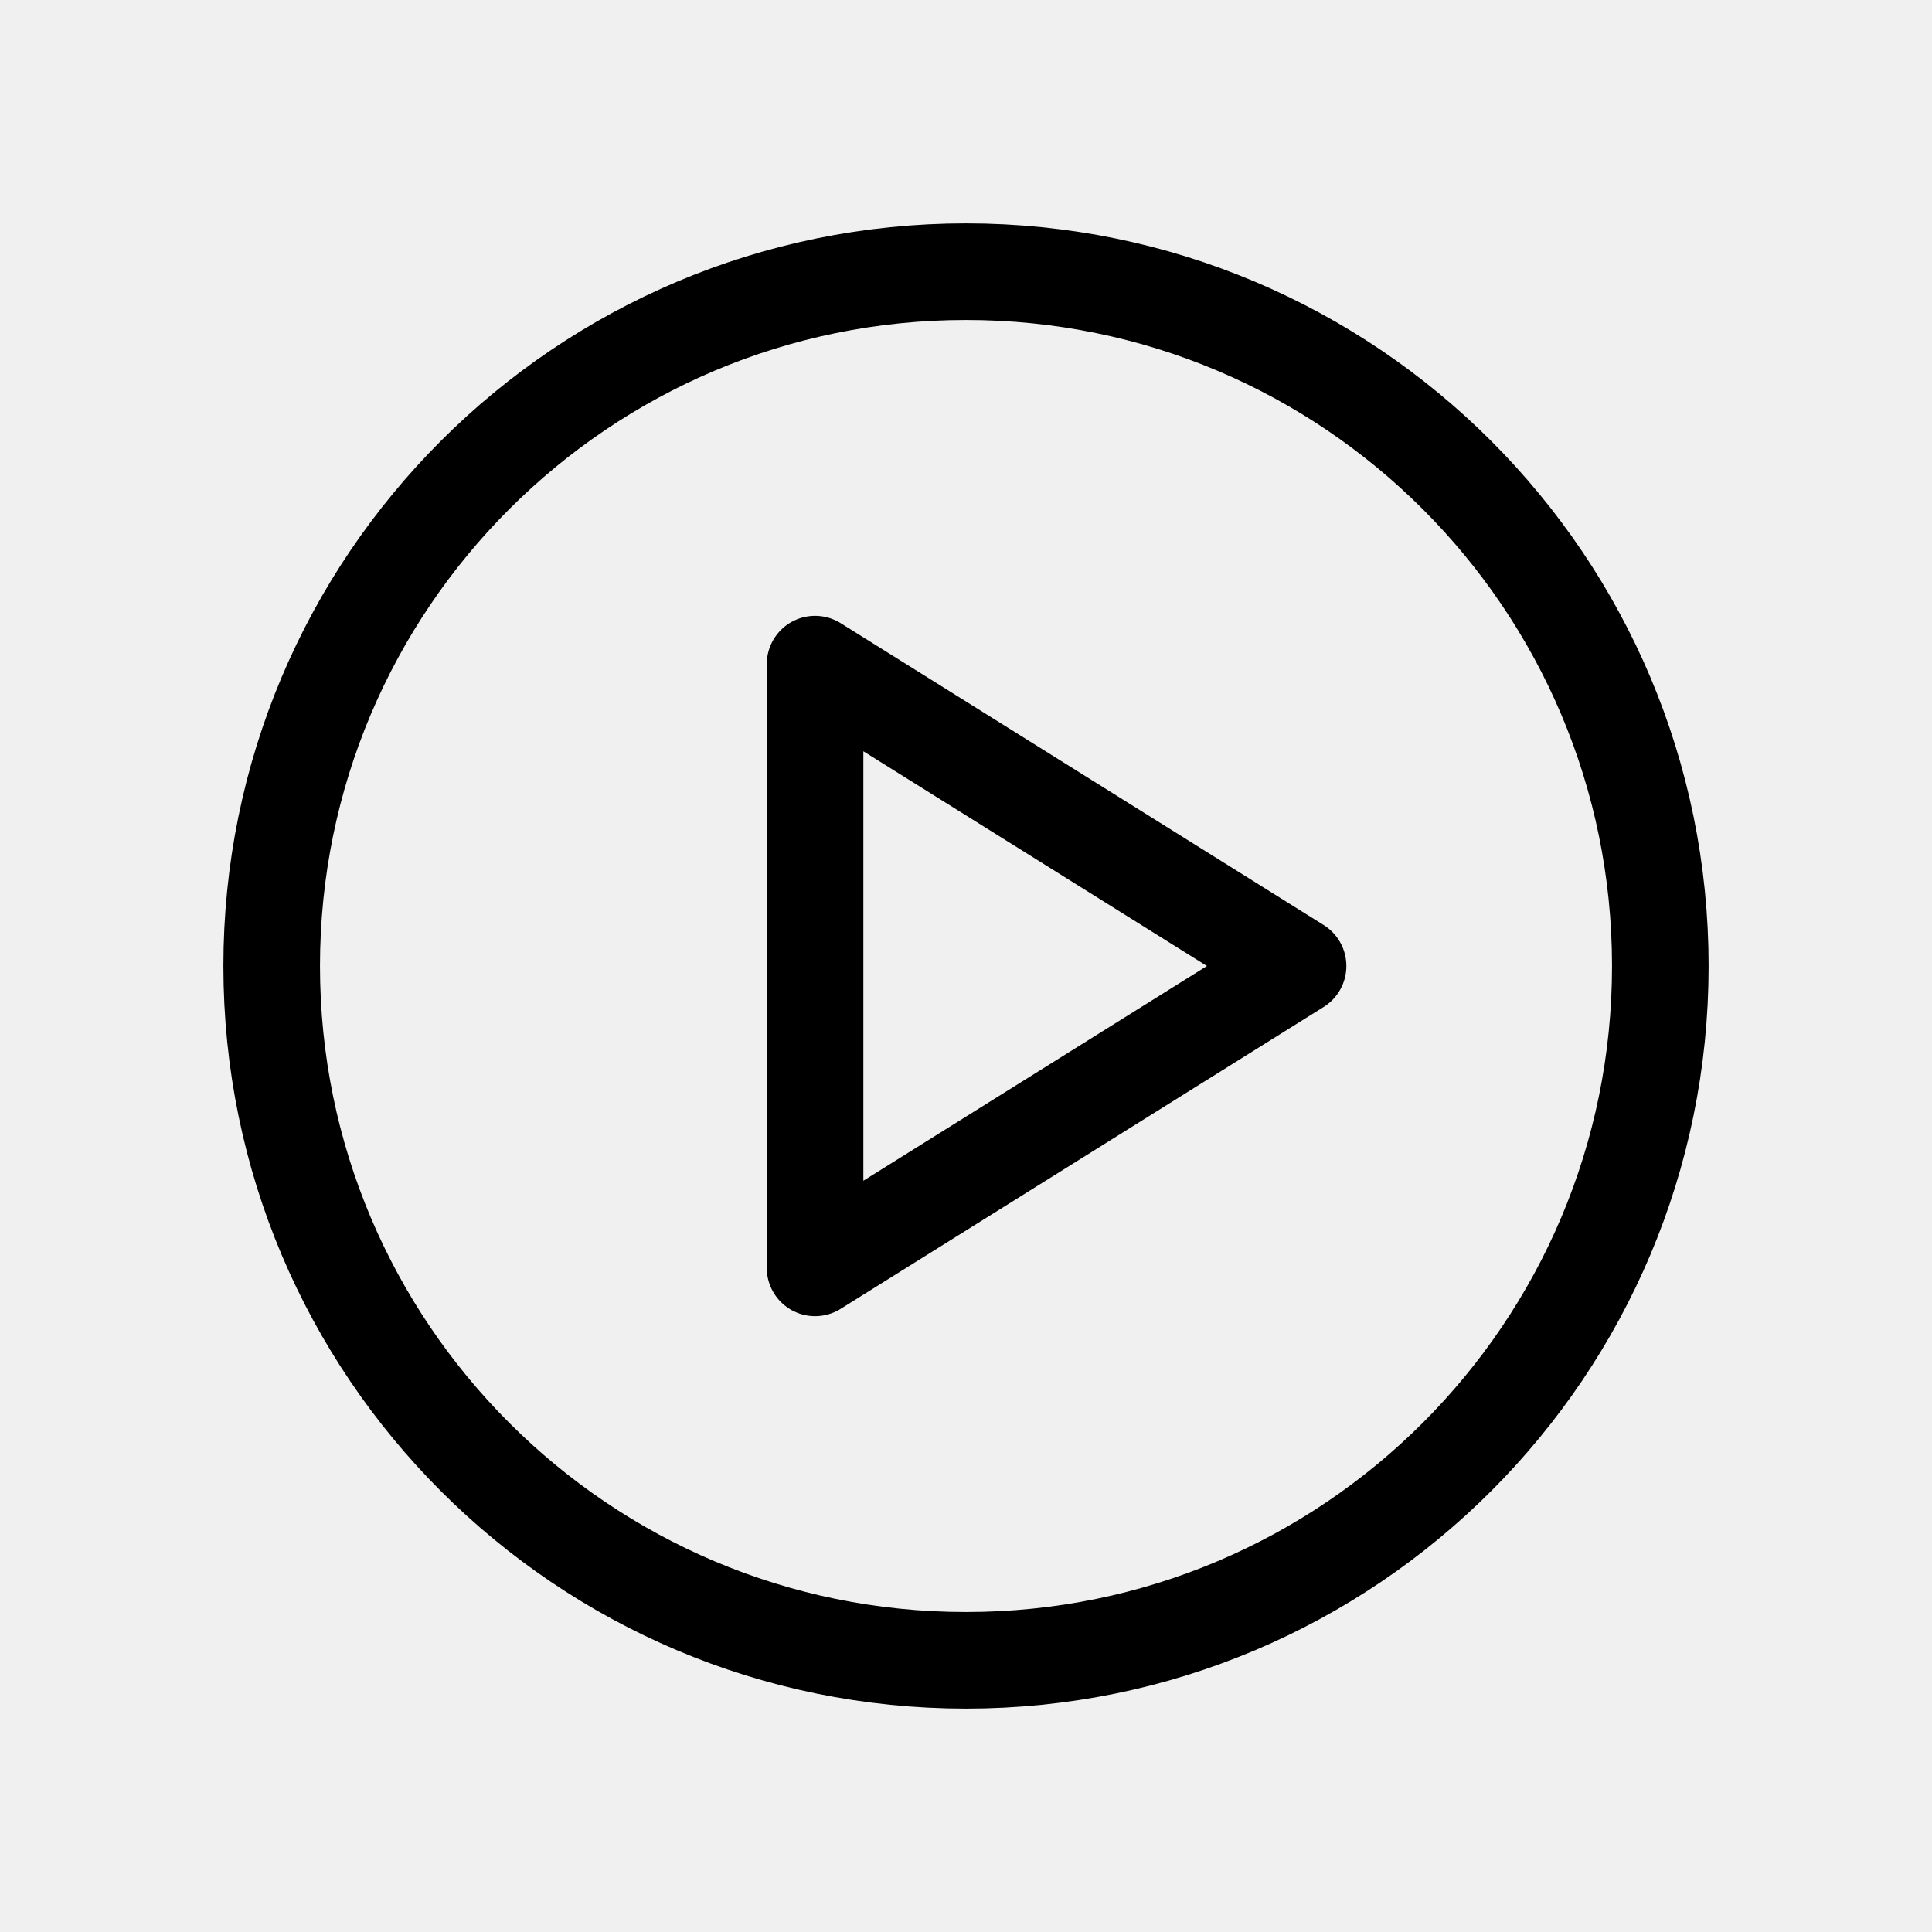
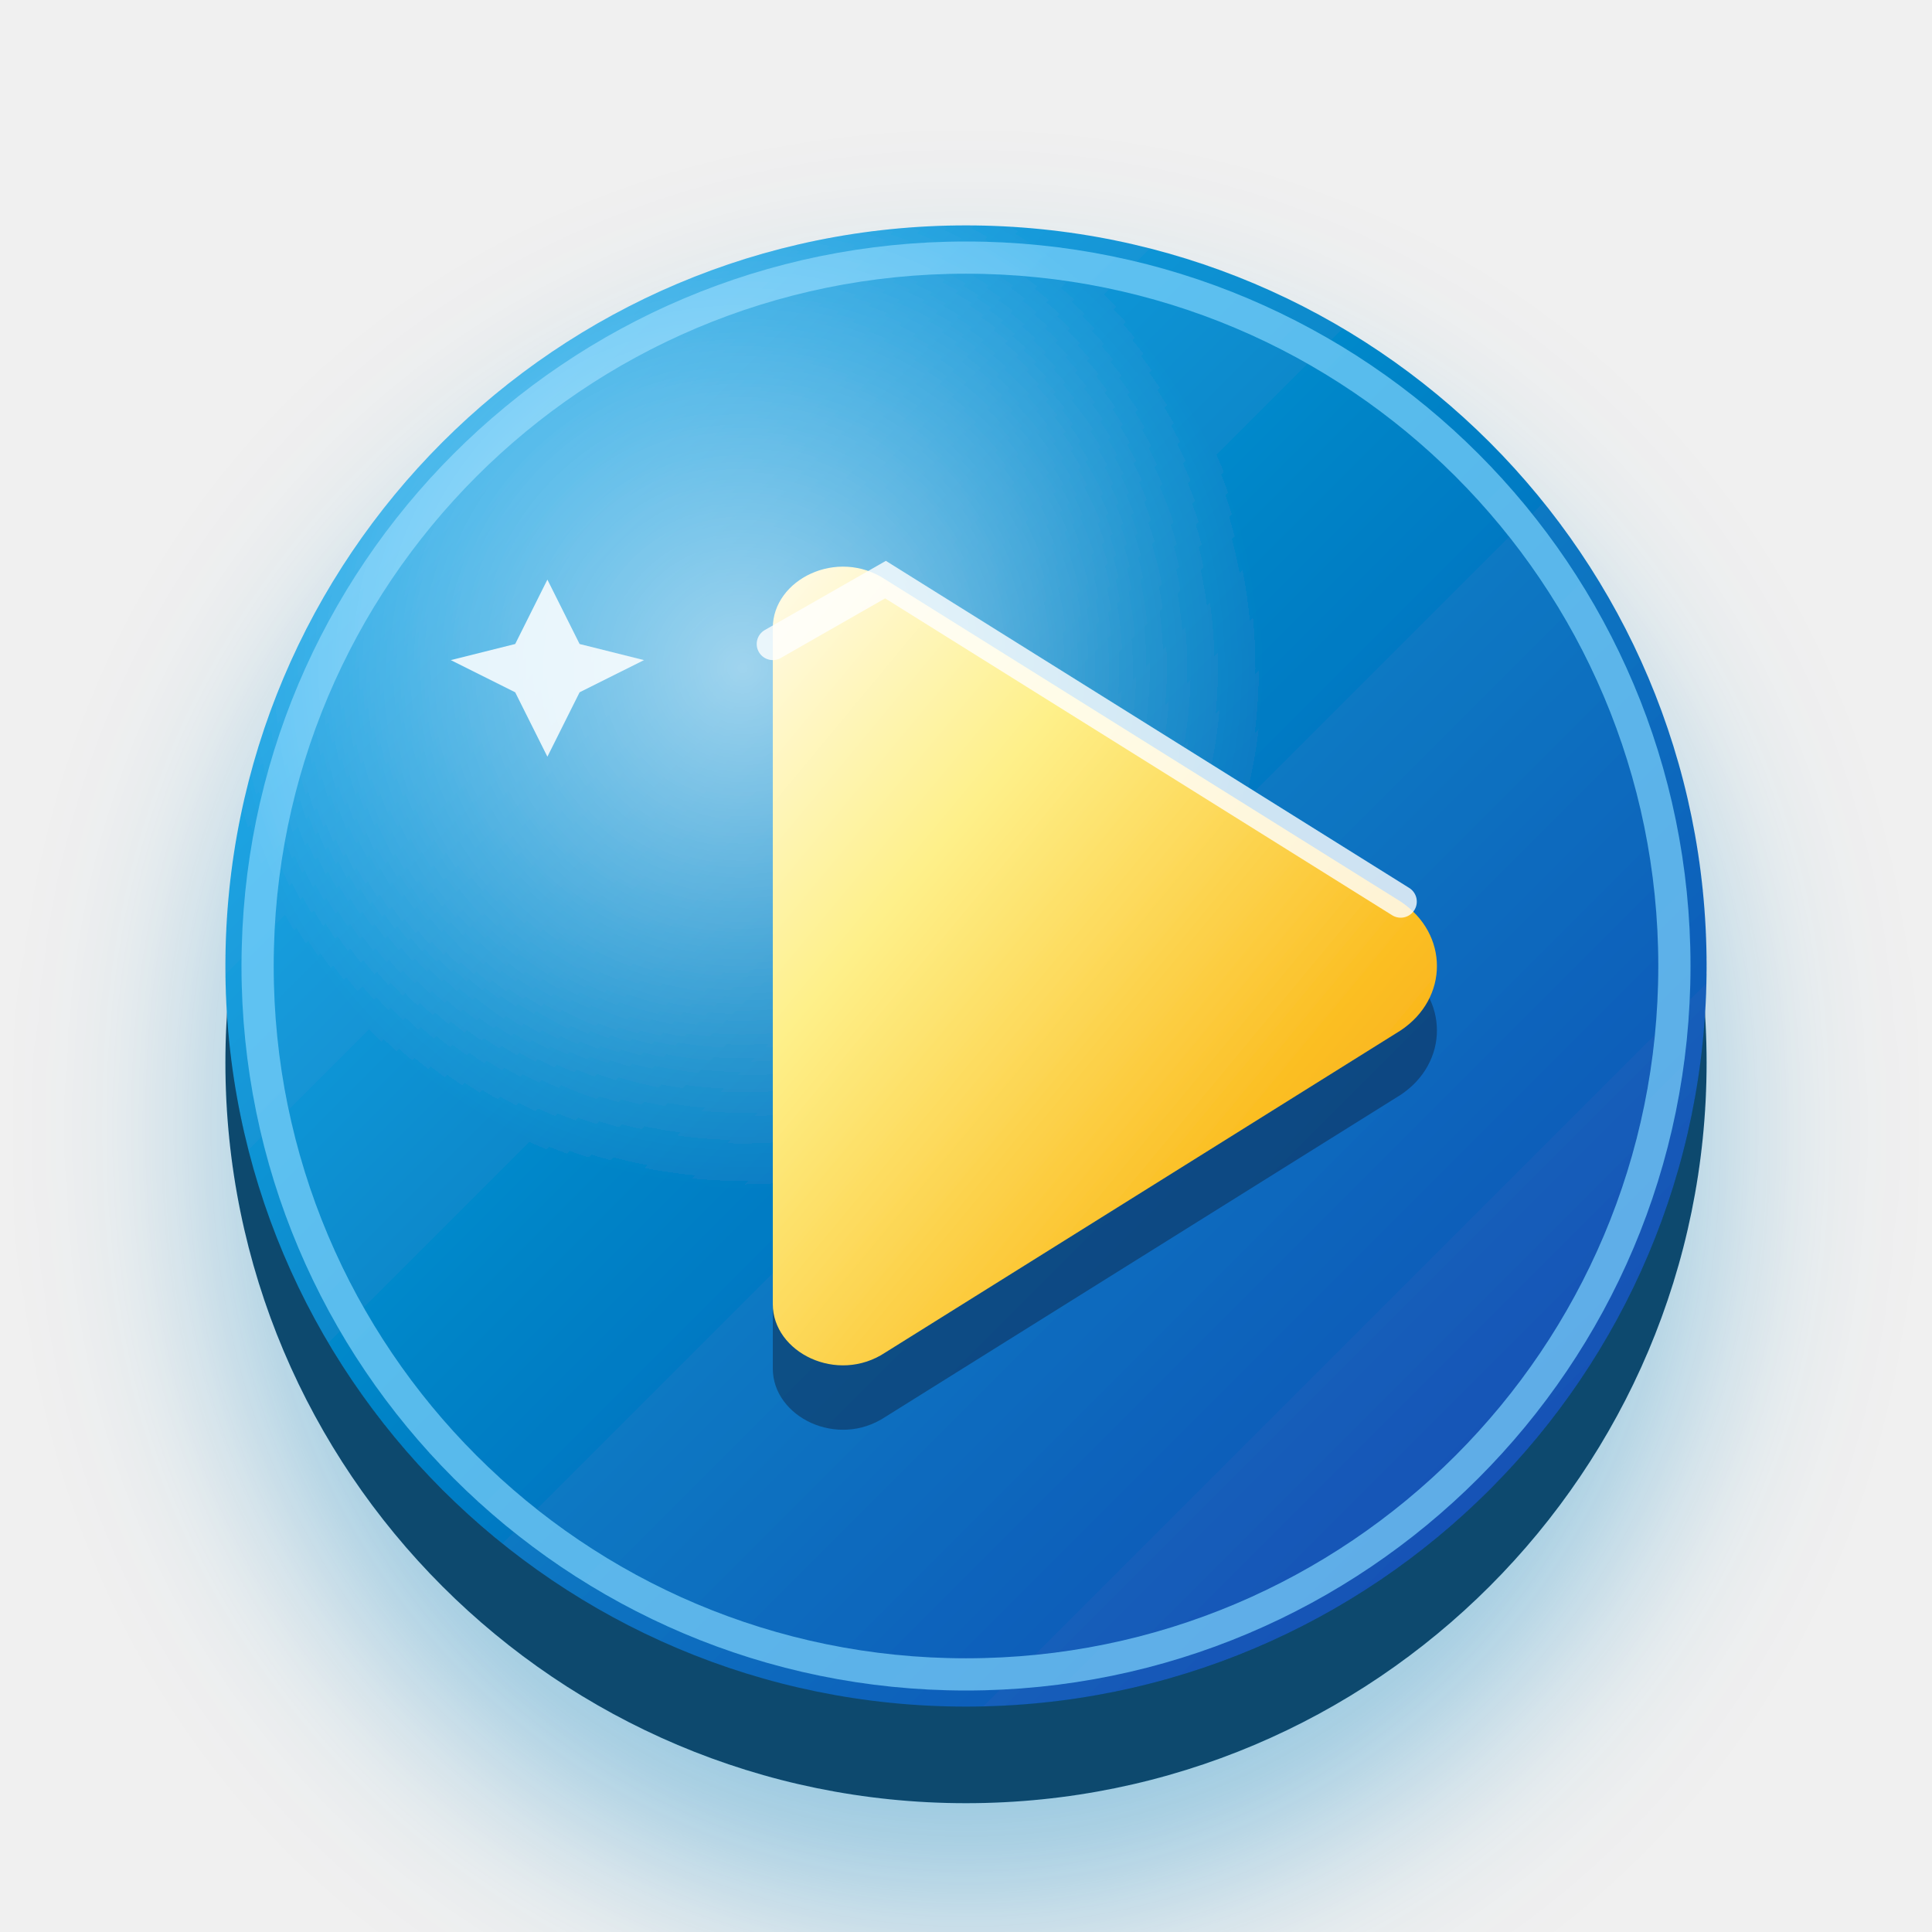
- <svg xmlns="http://www.w3.org/2000/svg" width="64" height="64" viewBox="0 0 64 64" fill="none" stroke="currentColor" stroke-width="3.2" stroke-linecap="round" stroke-linejoin="round">
-   <circle cx="32" cy="32" r="23" />
-   <path d="m27 22 16 10-16 10Z" />
+ <svg xmlns="http://www.w3.org/2000/svg" viewBox="0 0 120 120" width="100%" height="100%">
+   <defs>
+     <filter id="pl-shadow" x="-20%" y="-20%" width="150%" height="150%">
+       <feDropShadow dx="0" dy="7" stdDeviation="6" flood-color="#0284c7" flood-opacity="0.38" />
+     </filter>
+     <linearGradient id="pl-disc" x1="0%" y1="0%" x2="100%" y2="100%">
+       <stop offset="0%" stop-color="#38bdf8" />
+       <stop offset="45%" stop-color="#0284c7" />
+       <stop offset="100%" stop-color="#1e40af" />
+     </linearGradient>
+     <linearGradient id="pl-triangle" x1="0%" y1="0%" x2="100%" y2="100%">
+       <stop offset="0%" stop-color="#fffbeb" />
+       <stop offset="30%" stop-color="#fef08a" />
+       <stop offset="70%" stop-color="#fbbf24" />
+       <stop offset="100%" stop-color="#f59e0b" />
+     </linearGradient>
+     <radialGradient id="pl-disc-shine" cx="35%" cy="30%" r="70%">
+       <stop offset="0%" stop-color="#ffffff" stop-opacity="0.6" />
+       <stop offset="50%" stop-color="#ffffff" stop-opacity="0" />
+     </radialGradient>
+   </defs>
+   <g filter="url(#pl-shadow)">
+     <ellipse cx="60" cy="66" rx="46" ry="46" fill="#0c4a6e" />
+     <circle cx="60" cy="60" r="46" fill="url(#pl-disc)" />
+     <circle cx="60" cy="60" r="44" fill="none" stroke="#7dd3fc" stroke-width="2" opacity="0.7" />
+     <circle cx="60" cy="60" r="46" fill="url(#pl-disc-shine)" />
+     <path d="M48 39 C48 36 52 34 55 36 L87 56 C90 58 90 62 87 64 L55 84 C52 86 48 84 48 81 Z" transform="translate(0, 4)" fill="#0f172a" opacity="0.4" />
+     <path d="M48 39 C48 36 52 34 55 36 L87 56 C90 58 90 62 87 64 L55 84 C52 86 48 84 48 81 Z" fill="url(#pl-triangle)" />
+     <path d="M48 40 L55 36 L87 56" fill="none" stroke="#ffffff" stroke-width="2" stroke-linecap="round" opacity="0.8" />
+     <polygon points="34,36 36,40 40,41 36,43 34,47 32,43 28,41 32,40" fill="#ffffff" opacity="0.85" />
+   </g>
</svg>
